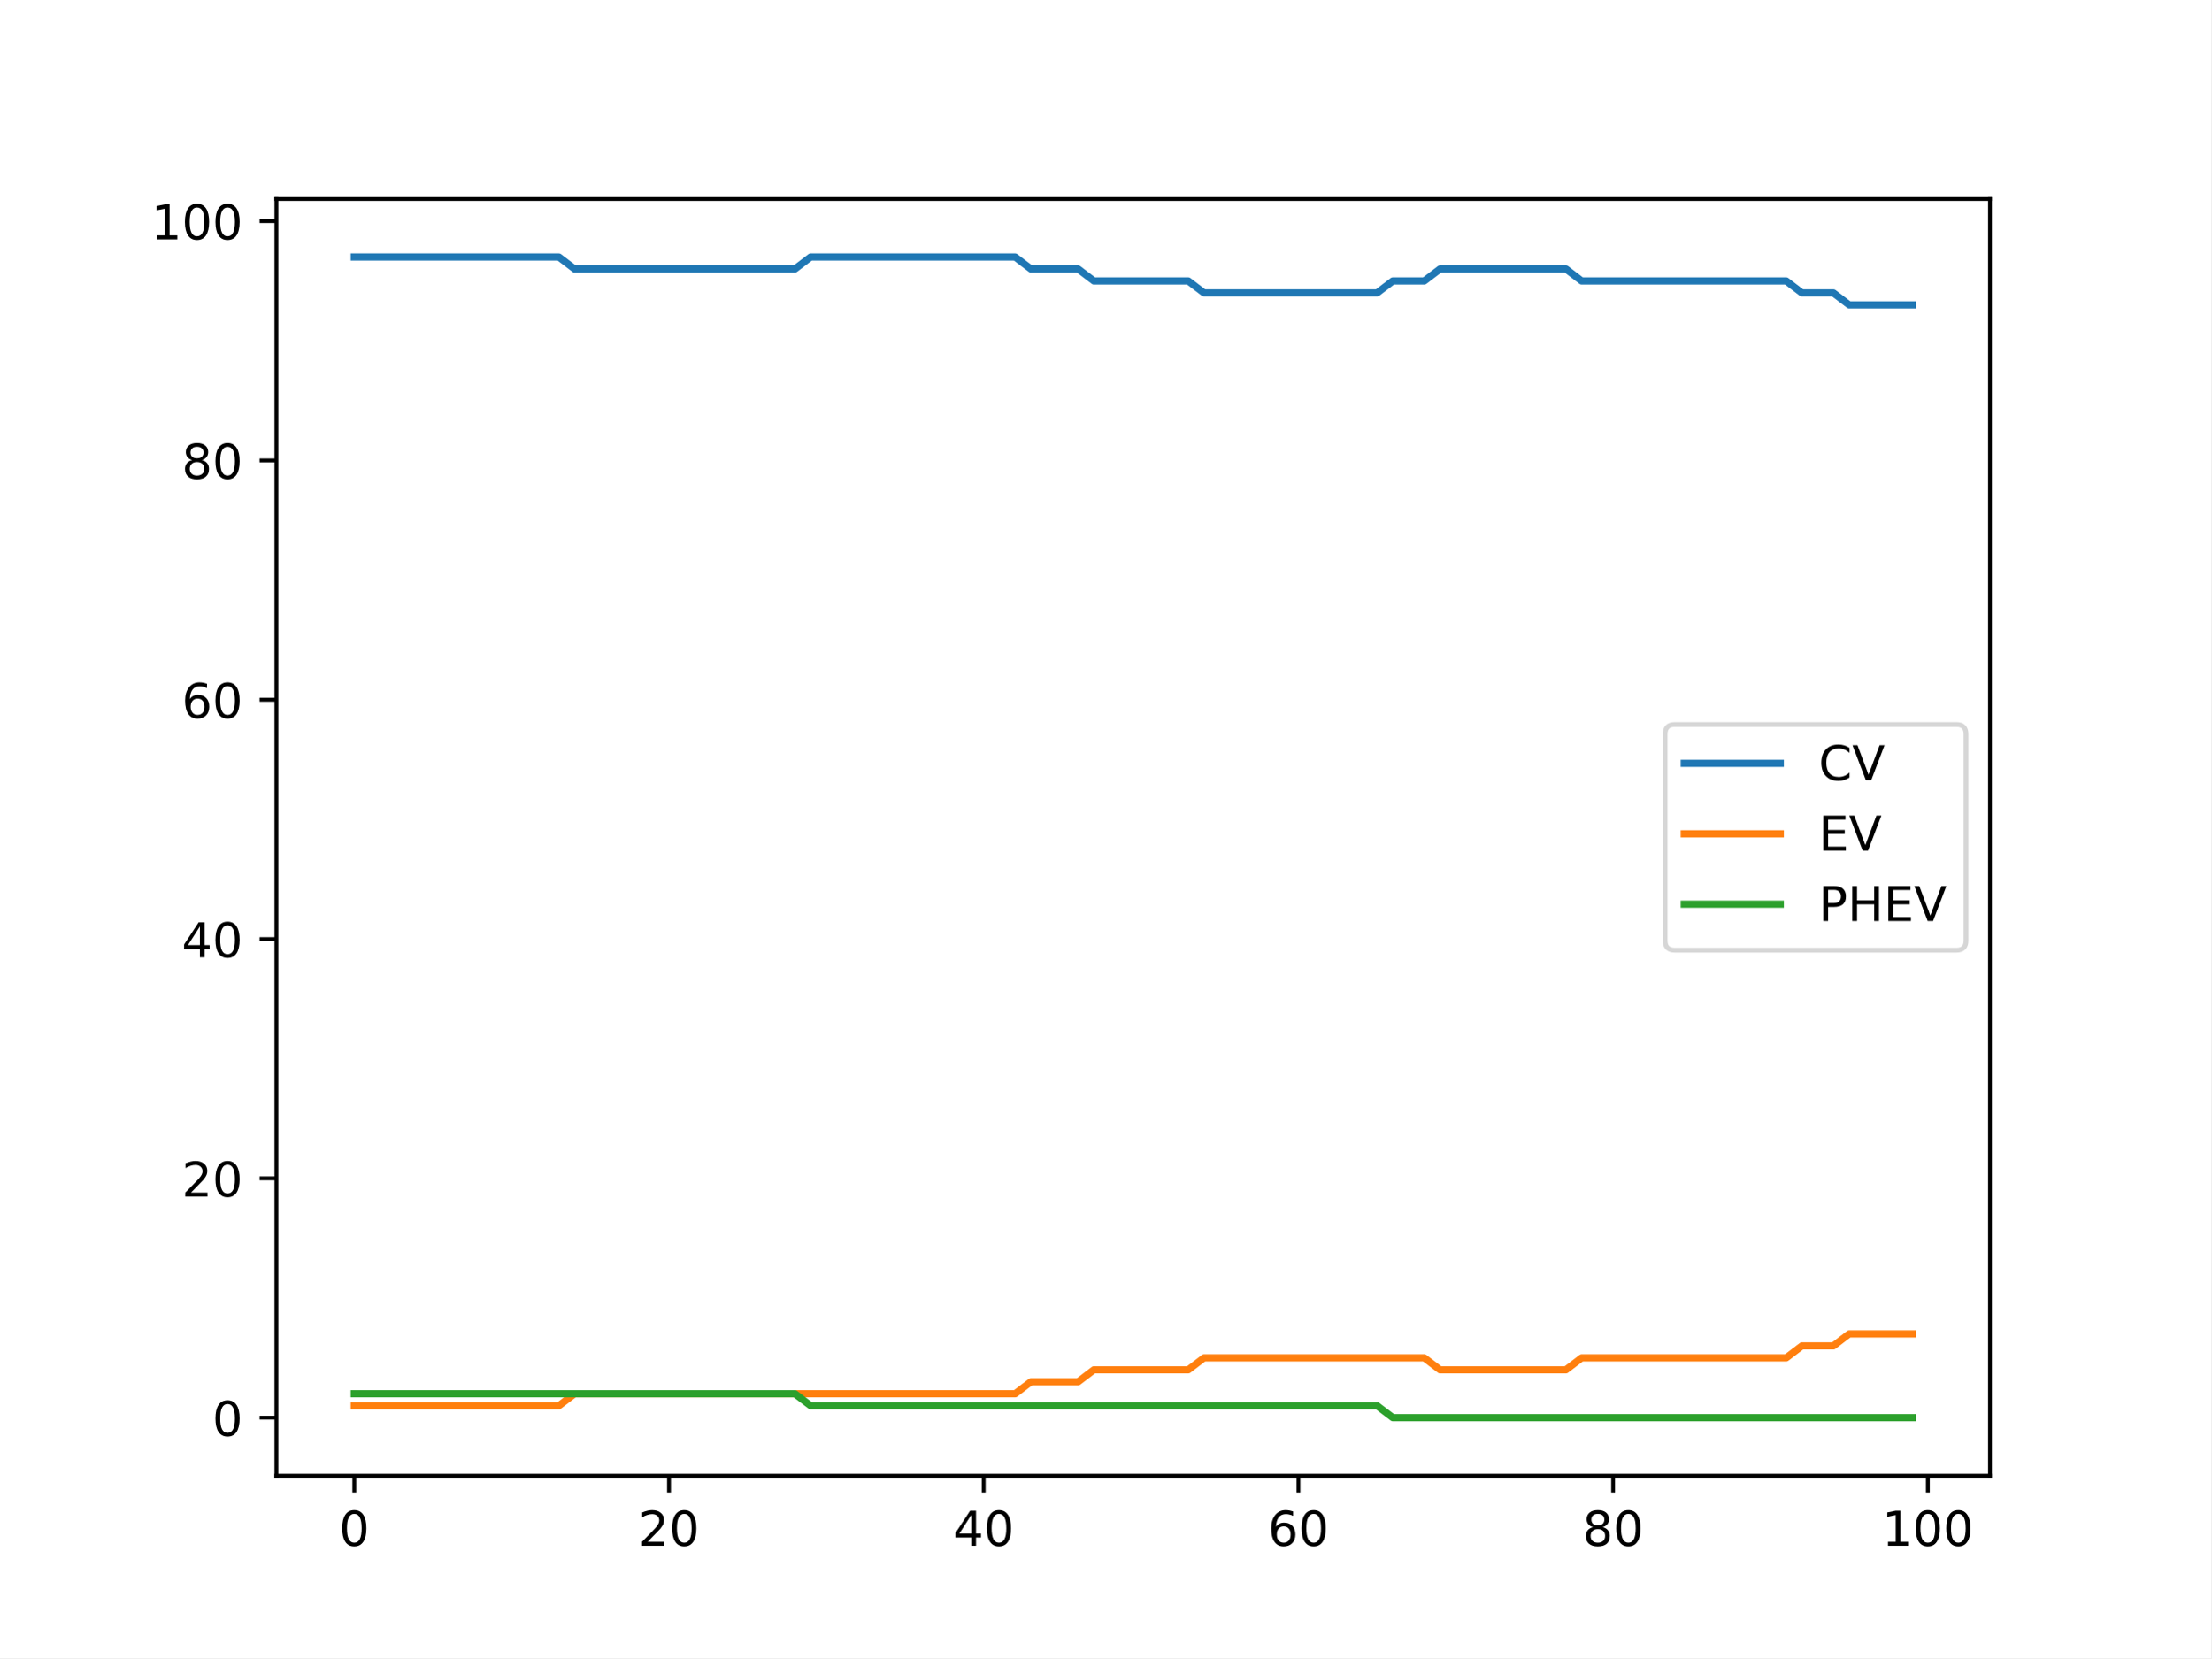
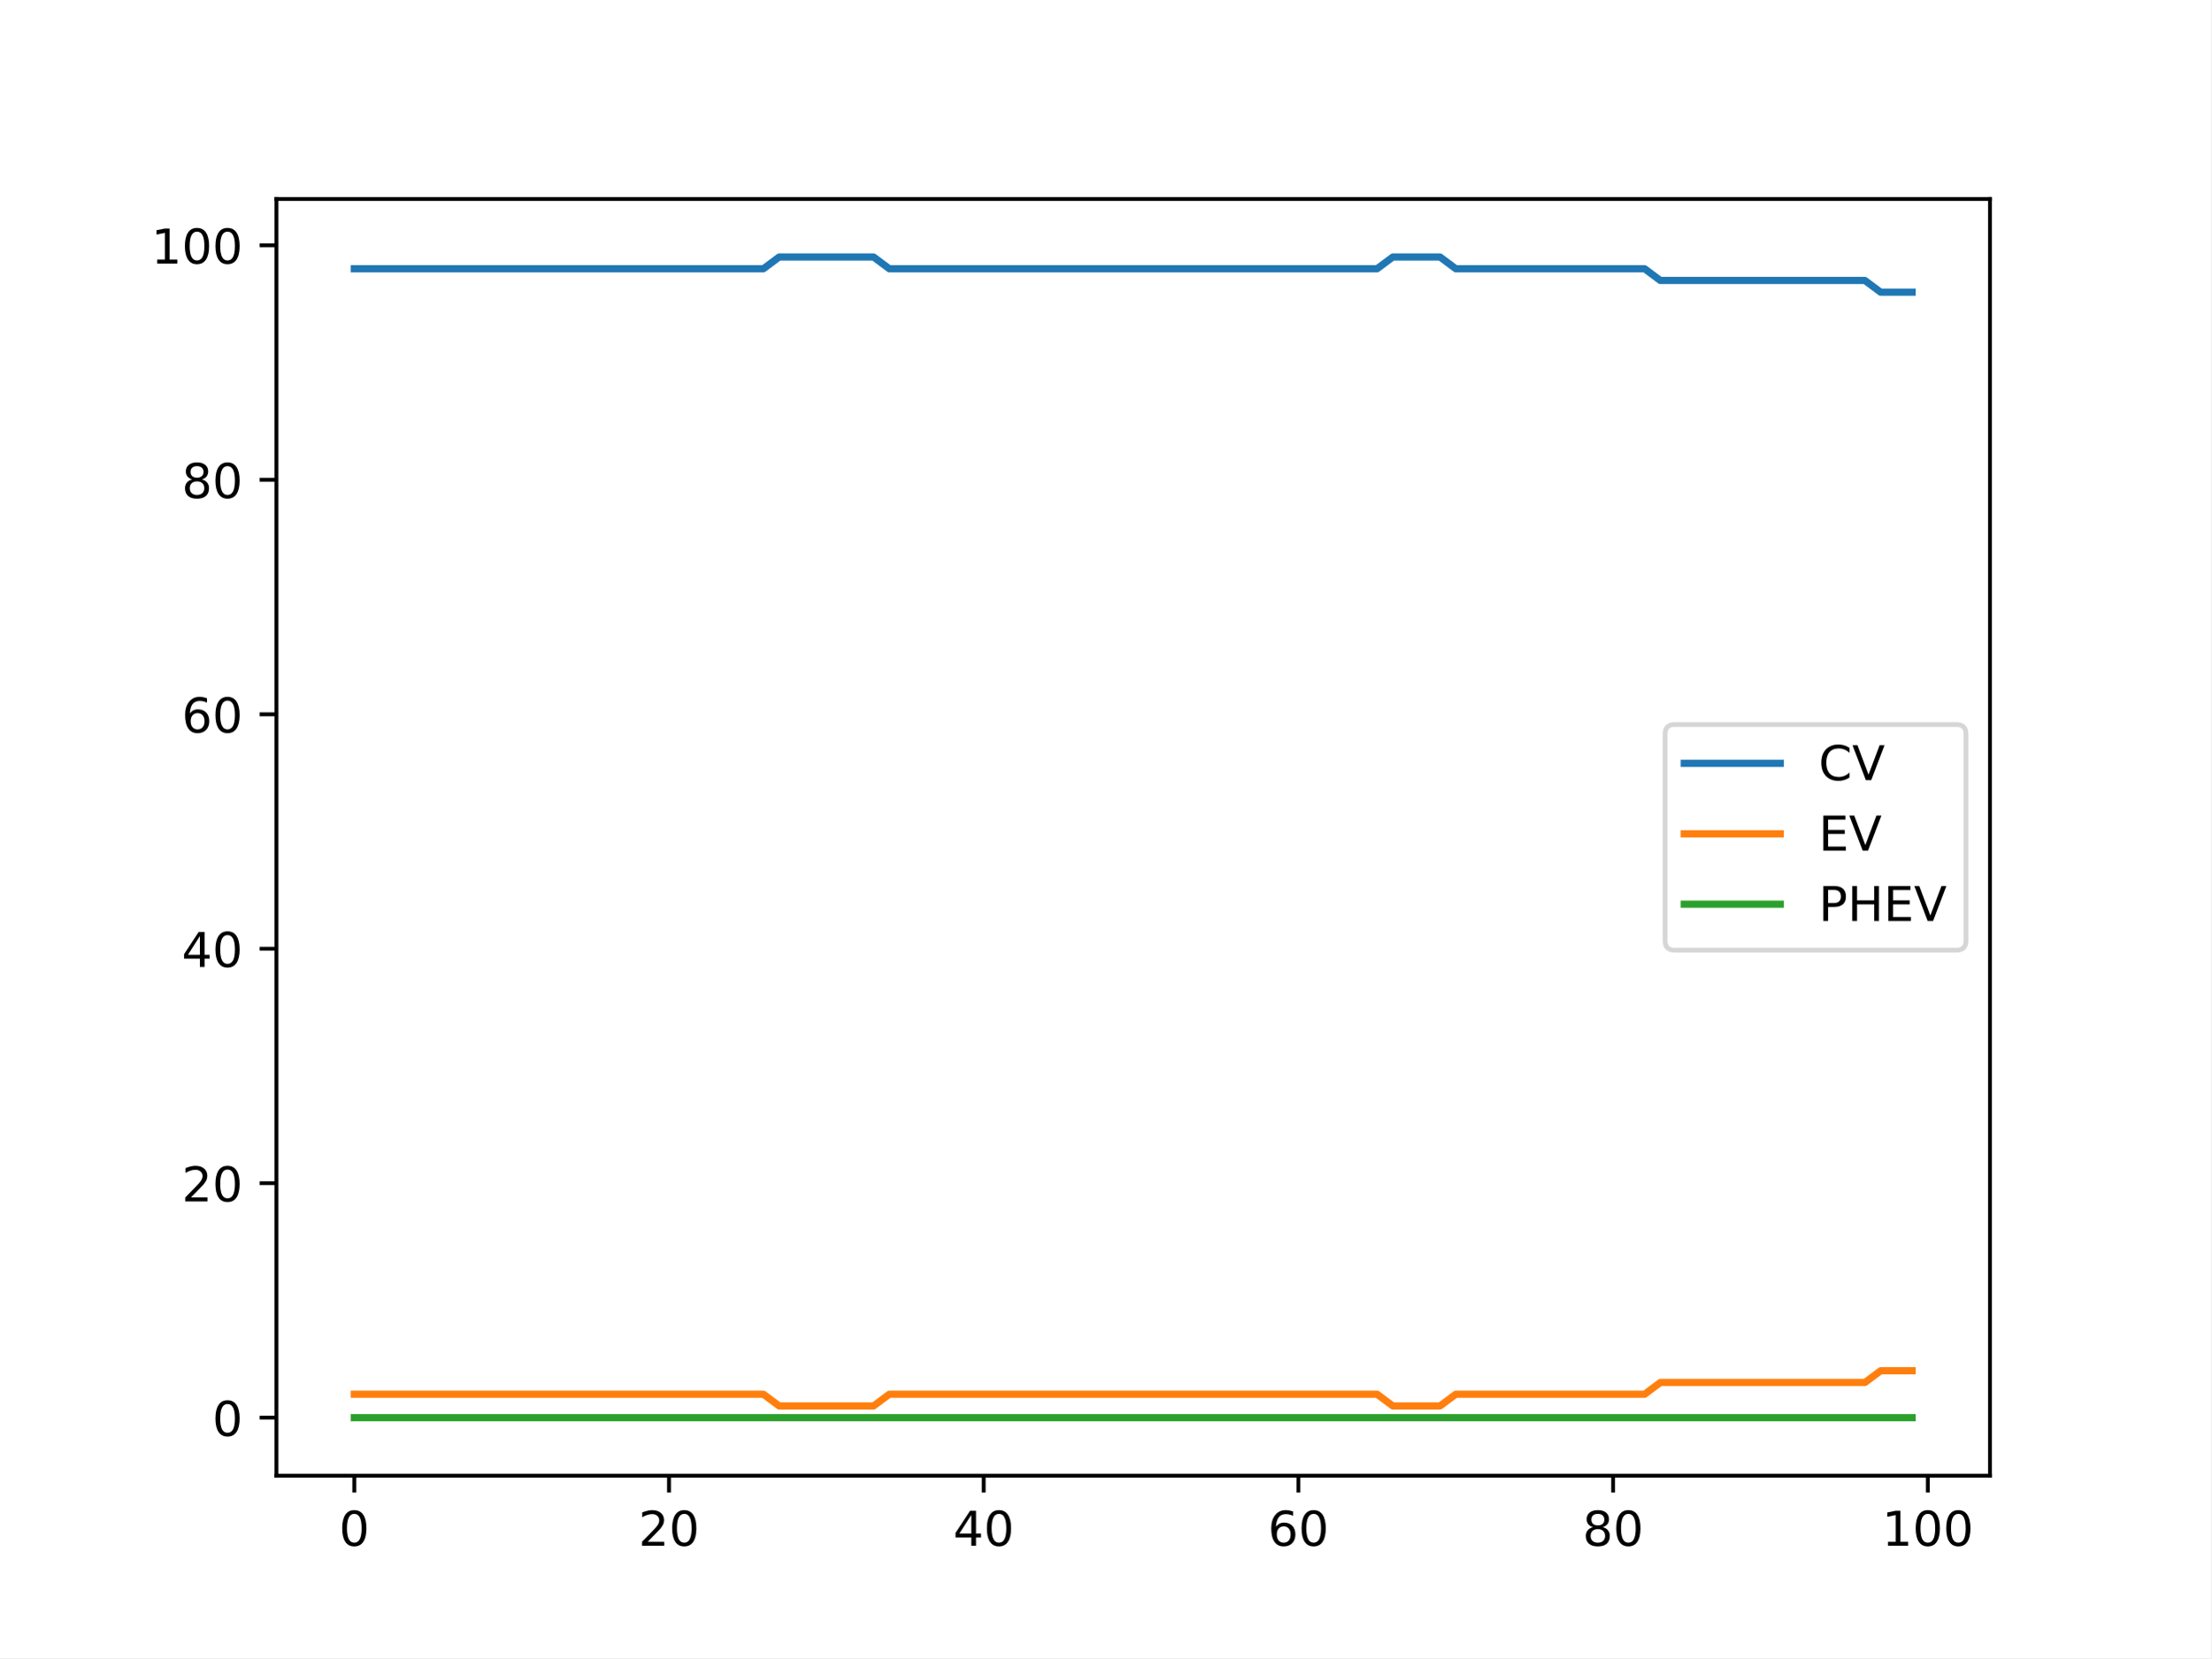
<svg xmlns="http://www.w3.org/2000/svg" xmlns:xlink="http://www.w3.org/1999/xlink" width="460.8pt" height="345.6pt" viewBox="0 0 460.8 345.6" version="1.1">
  <defs>
    <style type="text/css">*{stroke-linejoin: round; stroke-linecap: butt}</style>
  </defs>
  <g id="figure_1">
    <g id="patch_1">
      <path d="M 0 345.6  L 460.8 345.6  L 460.8 0  L 0 0  z " style="fill: #ffffff" />
    </g>
    <g id="axes_1">
      <g id="patch_2">
        <path d="M 57.6 307.584  L 414.72 307.584  L 414.72 41.472  L 57.6 41.472  z " style="fill: #ffffff" />
      </g>
      <g id="matplotlib.axis_1">
        <g id="xtick_1">
          <g id="line2d_1">
            <defs>
-               <path id="m87f577ab87" d="M 0 0  L 0 3.5  " style="stroke: #000000; stroke-width: 0.8" />
-             </defs>
-             <g>
-               <use xlink:href="#m87f577ab87" x="73.833" y="307.584" style="stroke: #000000; stroke-width: 0.8" />
+               <path id="m2d006d3822" d="M 0 0  L 0 3.5  " style="stroke: #000000; stroke-width: 0.8" />
+             </defs>
+             <g>
+               <use xlink:href="#m2d006d3822" x="73.833" y="307.584" style="stroke: #000000; stroke-width: 0.8" />
            </g>
          </g>
          <g id="text_1">
            <g transform="translate(70.65148 322.1824) scale(0.1 -0.1)">
              <defs>
                <path id="DejaVuSans-30" d="M 2034 4250  Q 1547 4250 1301 3770  Q 1056 3291 1056 2328  Q 1056 1369 1301 889  Q 1547 409 2034 409  Q 2525 409 2770 889  Q 3016 1369 3016 2328  Q 3016 3291 2770 3770  Q 2525 4250 2034 4250  z M 2034 4750  Q 2819 4750 3233 4129  Q 3647 3509 3647 2328  Q 3647 1150 3233 529  Q 2819 -91 2034 -91  Q 1250 -91 836 529  Q 422 1150 422 2328  Q 422 3509 836 4129  Q 1250 4750 2034 4750  z " transform="scale(0.015625)" />
              </defs>
              <use xlink:href="#DejaVuSans-30" />
            </g>
          </g>
        </g>
        <g id="xtick_2">
          <g id="line2d_2">
            <g>
-               <use xlink:href="#m87f577ab87" x="139.42" y="307.584" style="stroke: #000000; stroke-width: 0.8" />
+               <use xlink:href="#m2d006d3822" x="139.42" y="307.584" style="stroke: #000000; stroke-width: 0.8" />
            </g>
          </g>
          <g id="text_2">
            <g transform="translate(133.057 322.1824) scale(0.1 -0.1)">
              <defs>
                <path id="DejaVuSans-32" d="M 1228 531  L 3431 531  L 3431 0  L 469 0  L 469 531  Q 828 903 1448 1529  Q 2069 2156 2228 2338  Q 2531 2678 2651 2914  Q 2772 3150 2772 3378  Q 2772 3750 2511 3984  Q 2250 4219 1831 4219  Q 1534 4219 1204 4116  Q 875 4013 500 3803  L 500 4441  Q 881 4594 1212 4672  Q 1544 4750 1819 4750  Q 2544 4750 2975 4387  Q 3406 4025 3406 3419  Q 3406 3131 3298 2873  Q 3191 2616 2906 2266  Q 2828 2175 2409 1742  Q 1991 1309 1228 531  z " transform="scale(0.015625)" />
              </defs>
              <use xlink:href="#DejaVuSans-32" />
              <use xlink:href="#DejaVuSans-30" x="63.623" />
            </g>
          </g>
        </g>
        <g id="xtick_3">
          <g id="line2d_3">
            <g>
-               <use xlink:href="#m87f577ab87" x="205.006" y="307.584" style="stroke: #000000; stroke-width: 0.8" />
+               <use xlink:href="#m2d006d3822" x="205.006" y="307.584" style="stroke: #000000; stroke-width: 0.8" />
            </g>
          </g>
          <g id="text_3">
            <g transform="translate(198.6438 322.1824) scale(0.1 -0.1)">
              <defs>
                <path id="DejaVuSans-34" d="M 2419 4116  L 825 1625  L 2419 1625  L 2419 4116  z M 2253 4666  L 3047 4666  L 3047 1625  L 3713 1625  L 3713 1100  L 3047 1100  L 3047 0  L 2419 0  L 2419 1100  L 313 1100  L 313 1709  L 2253 4666  z " transform="scale(0.015625)" />
              </defs>
              <use xlink:href="#DejaVuSans-34" />
              <use xlink:href="#DejaVuSans-30" x="63.623" />
            </g>
          </g>
        </g>
        <g id="xtick_4">
          <g id="line2d_4">
            <g>
-               <use xlink:href="#m87f577ab87" x="270.593" y="307.584" style="stroke: #000000; stroke-width: 0.8" />
+               <use xlink:href="#m2d006d3822" x="270.593" y="307.584" style="stroke: #000000; stroke-width: 0.8" />
            </g>
          </g>
          <g id="text_4">
            <g transform="translate(264.2306 322.1824) scale(0.1 -0.1)">
              <defs>
                <path id="DejaVuSans-36" d="M 2113 2584  Q 1688 2584 1439 2293  Q 1191 2003 1191 1497  Q 1191 994 1439 701  Q 1688 409 2113 409  Q 2538 409 2786 701  Q 3034 994 3034 1497  Q 3034 2003 2786 2293  Q 2538 2584 2113 2584  z M 3366 4563  L 3366 3988  Q 3128 4100 2886 4159  Q 2644 4219 2406 4219  Q 1781 4219 1451 3797  Q 1122 3375 1075 2522  Q 1259 2794 1537 2939  Q 1816 3084 2150 3084  Q 2853 3084 3261 2657  Q 3669 2231 3669 1497  Q 3669 778 3244 343  Q 2819 -91 2113 -91  Q 1303 -91 875 529  Q 447 1150 447 2328  Q 447 3434 972 4092  Q 1497 4750 2381 4750  Q 2619 4750 2861 4703  Q 3103 4656 3366 4563  z " transform="scale(0.015625)" />
              </defs>
              <use xlink:href="#DejaVuSans-36" />
              <use xlink:href="#DejaVuSans-30" x="63.623" />
            </g>
          </g>
        </g>
        <g id="xtick_5">
          <g id="line2d_5">
            <g>
-               <use xlink:href="#m87f577ab87" x="336.18" y="307.584" style="stroke: #000000; stroke-width: 0.8" />
+               <use xlink:href="#m2d006d3822" x="336.18" y="307.584" style="stroke: #000000; stroke-width: 0.8" />
            </g>
          </g>
          <g id="text_5">
            <g transform="translate(329.8173 322.1824) scale(0.1 -0.1)">
              <defs>
                <path id="DejaVuSans-38" d="M 2034 2216  Q 1584 2216 1326 1975  Q 1069 1734 1069 1313  Q 1069 891 1326 650  Q 1584 409 2034 409  Q 2484 409 2743 651  Q 3003 894 3003 1313  Q 3003 1734 2745 1975  Q 2488 2216 2034 2216  z M 1403 2484  Q 997 2584 770 2862  Q 544 3141 544 3541  Q 544 4100 942 4425  Q 1341 4750 2034 4750  Q 2731 4750 3128 4425  Q 3525 4100 3525 3541  Q 3525 3141 3298 2862  Q 3072 2584 2669 2484  Q 3125 2378 3379 2068  Q 3634 1759 3634 1313  Q 3634 634 3220 271  Q 2806 -91 2034 -91  Q 1263 -91 848 271  Q 434 634 434 1313  Q 434 1759 690 2068  Q 947 2378 1403 2484  z M 1172 3481  Q 1172 3119 1398 2916  Q 1625 2713 2034 2713  Q 2441 2713 2670 2916  Q 2900 3119 2900 3481  Q 2900 3844 2670 4047  Q 2441 4250 2034 4250  Q 1625 4250 1398 4047  Q 1172 3844 1172 3481  z " transform="scale(0.015625)" />
              </defs>
              <use xlink:href="#DejaVuSans-38" />
              <use xlink:href="#DejaVuSans-30" x="63.623" />
            </g>
          </g>
        </g>
        <g id="xtick_6">
          <g id="line2d_6">
            <g>
-               <use xlink:href="#m87f577ab87" x="401.767" y="307.584" style="stroke: #000000; stroke-width: 0.8" />
+               <use xlink:href="#m2d006d3822" x="401.767" y="307.584" style="stroke: #000000; stroke-width: 0.8" />
            </g>
          </g>
          <g id="text_6">
            <g transform="translate(392.2229 322.1824) scale(0.1 -0.1)">
              <defs>
                <path id="DejaVuSans-31" d="M 794 531  L 1825 531  L 1825 4091  L 703 3866  L 703 4441  L 1819 4666  L 2450 4666  L 2450 531  L 3481 531  L 3481 0  L 794 0  L 794 531  z " transform="scale(0.015625)" />
              </defs>
              <use xlink:href="#DejaVuSans-31" />
              <use xlink:href="#DejaVuSans-30" x="63.623" />
              <use xlink:href="#DejaVuSans-30" x="127.246" />
            </g>
          </g>
        </g>
      </g>
      <g id="matplotlib.axis_2">
        <g id="ytick_1">
          <g id="line2d_7">
            <defs>
-               <path id="mcd252fe78c" d="M 0 0  L -3.5 0  " style="stroke: #000000; stroke-width: 0.8" />
-             </defs>
-             <g>
-               <use xlink:href="#mcd252fe78c" x="57.6" y="295.488" style="stroke: #000000; stroke-width: 0.8" />
+               <path id="mcac621f71d" d="M 0 0  L -3.5 0  " style="stroke: #000000; stroke-width: 0.8" />
+             </defs>
+             <g>
+               <use xlink:href="#mcac621f71d" x="57.6" y="295.488" style="stroke: #000000; stroke-width: 0.8" />
            </g>
          </g>
          <g id="text_7">
            <g transform="translate(44.2375 299.2872) scale(0.1 -0.1)">
              <use xlink:href="#DejaVuSans-30" />
            </g>
          </g>
        </g>
        <g id="ytick_2">
          <g id="line2d_8">
            <g>
-               <use xlink:href="#mcd252fe78c" x="57.6" y="245.608" style="stroke: #000000; stroke-width: 0.8" />
+               <use xlink:href="#mcac621f71d" x="57.6" y="246.615" style="stroke: #000000; stroke-width: 0.8" />
            </g>
          </g>
          <g id="text_8">
-             <g transform="translate(37.875 249.4068) scale(0.1 -0.1)">
+             <g transform="translate(37.875 250.4145) scale(0.1 -0.1)">
              <use xlink:href="#DejaVuSans-32" />
              <use xlink:href="#DejaVuSans-30" x="63.623" />
            </g>
          </g>
        </g>
        <g id="ytick_3">
          <g id="line2d_9">
            <g>
-               <use xlink:href="#mcd252fe78c" x="57.6" y="195.727" style="stroke: #000000; stroke-width: 0.8" />
+               <use xlink:href="#mcac621f71d" x="57.6" y="197.743" style="stroke: #000000; stroke-width: 0.8" />
            </g>
          </g>
          <g id="text_9">
-             <g transform="translate(37.875 199.5264) scale(0.1 -0.1)">
+             <g transform="translate(37.875 201.5418) scale(0.1 -0.1)">
              <use xlink:href="#DejaVuSans-34" />
              <use xlink:href="#DejaVuSans-30" x="63.623" />
            </g>
          </g>
        </g>
        <g id="ytick_4">
          <g id="line2d_10">
            <g>
-               <use xlink:href="#mcd252fe78c" x="57.6" y="145.847" style="stroke: #000000; stroke-width: 0.8" />
+               <use xlink:href="#mcac621f71d" x="57.6" y="148.87" style="stroke: #000000; stroke-width: 0.8" />
            </g>
          </g>
          <g id="text_10">
-             <g transform="translate(37.875 149.646) scale(0.1 -0.1)">
+             <g transform="translate(37.875 152.669) scale(0.1 -0.1)">
              <use xlink:href="#DejaVuSans-36" />
              <use xlink:href="#DejaVuSans-30" x="63.623" />
            </g>
          </g>
        </g>
        <g id="ytick_5">
          <g id="line2d_11">
            <g>
-               <use xlink:href="#mcd252fe78c" x="57.6" y="95.966" style="stroke: #000000; stroke-width: 0.8" />
+               <use xlink:href="#mcac621f71d" x="57.6" y="99.997" style="stroke: #000000; stroke-width: 0.8" />
            </g>
          </g>
          <g id="text_11">
-             <g transform="translate(37.875 99.76557) scale(0.1 -0.1)">
+             <g transform="translate(37.875 103.7963) scale(0.1 -0.1)">
              <use xlink:href="#DejaVuSans-38" />
              <use xlink:href="#DejaVuSans-30" x="63.623" />
            </g>
          </g>
        </g>
        <g id="ytick_6">
          <g id="line2d_12">
            <g>
-               <use xlink:href="#mcd252fe78c" x="57.6" y="46.086" style="stroke: #000000; stroke-width: 0.8" />
+               <use xlink:href="#mcac621f71d" x="57.6" y="51.124" style="stroke: #000000; stroke-width: 0.8" />
            </g>
          </g>
          <g id="text_12">
-             <g transform="translate(31.5125 49.88516) scale(0.1 -0.1)">
+             <g transform="translate(31.5125 54.92358) scale(0.1 -0.1)">
              <use xlink:href="#DejaVuSans-31" />
              <use xlink:href="#DejaVuSans-30" x="63.623" />
              <use xlink:href="#DejaVuSans-30" x="127.246" />
            </g>
          </g>
        </g>
      </g>
      <g id="line2d_13">
-         <path d="M 73.833 53.568  L 77.112 53.568  L 80.391 53.568  L 83.671 53.568  L 86.95 53.568  L 90.229 53.568  L 93.509 53.568  L 96.788 53.568  L 100.067 53.568  L 103.347 53.568  L 106.626 53.568  L 109.905 53.568  L 113.185 53.568  L 116.464 53.568  L 119.743 56.062  L 123.023 56.062  L 126.302 56.062  L 129.581 56.062  L 132.861 56.062  L 136.14 56.062  L 139.42 56.062  L 142.699 56.062  L 145.978 56.062  L 149.258 56.062  L 152.537 56.062  L 155.816 56.062  L 159.096 56.062  L 162.375 56.062  L 165.654 56.062  L 168.934 53.568  L 172.213 53.568  L 175.492 53.568  L 178.772 53.568  L 182.051 53.568  L 185.33 53.568  L 188.61 53.568  L 191.889 53.568  L 195.168 53.568  L 198.448 53.568  L 201.727 53.568  L 205.006 53.568  L 208.286 53.568  L 211.565 53.568  L 214.844 56.062  L 218.124 56.062  L 221.403 56.062  L 224.682 56.062  L 227.962 58.556  L 231.241 58.556  L 234.52 58.556  L 237.8 58.556  L 241.079 58.556  L 244.358 58.556  L 247.638 58.556  L 250.917 61.05  L 254.196 61.05  L 257.476 61.05  L 260.755 61.05  L 264.034 61.05  L 267.314 61.05  L 270.593 61.05  L 273.872 61.05  L 277.152 61.05  L 280.431 61.05  L 283.71 61.05  L 286.99 61.05  L 290.269 58.556  L 293.548 58.556  L 296.828 58.556  L 300.107 56.062  L 303.386 56.062  L 306.666 56.062  L 309.945 56.062  L 313.224 56.062  L 316.504 56.062  L 319.783 56.062  L 323.062 56.062  L 326.342 56.062  L 329.621 58.556  L 332.9 58.556  L 336.18 58.556  L 339.459 58.556  L 342.739 58.556  L 346.018 58.556  L 349.297 58.556  L 352.577 58.556  L 355.856 58.556  L 359.135 58.556  L 362.415 58.556  L 365.694 58.556  L 368.973 58.556  L 372.253 58.556  L 375.532 61.05  L 378.811 61.05  L 382.091 61.05  L 385.37 63.544  L 388.649 63.544  L 391.929 63.544  L 395.208 63.544  L 398.487 63.544  " clip-path="url(#pff6df3b142)" style="fill: none; stroke: #1f77b4; stroke-width: 1.5; stroke-linecap: square" />
+         <path d="M 73.833 56.012  L 77.112 56.012  L 80.391 56.012  L 83.671 56.012  L 86.95 56.012  L 90.229 56.012  L 93.509 56.012  L 96.788 56.012  L 100.067 56.012  L 103.347 56.012  L 106.626 56.012  L 109.905 56.012  L 113.185 56.012  L 116.464 56.012  L 119.743 56.012  L 123.023 56.012  L 126.302 56.012  L 129.581 56.012  L 132.861 56.012  L 136.14 56.012  L 139.42 56.012  L 142.699 56.012  L 145.978 56.012  L 149.258 56.012  L 152.537 56.012  L 155.816 56.012  L 159.096 56.012  L 162.375 53.568  L 165.654 53.568  L 168.934 53.568  L 172.213 53.568  L 175.492 53.568  L 178.772 53.568  L 182.051 53.568  L 185.33 56.012  L 188.61 56.012  L 191.889 56.012  L 195.168 56.012  L 198.448 56.012  L 201.727 56.012  L 205.006 56.012  L 208.286 56.012  L 211.565 56.012  L 214.844 56.012  L 218.124 56.012  L 221.403 56.012  L 224.682 56.012  L 227.962 56.012  L 231.241 56.012  L 234.52 56.012  L 237.8 56.012  L 241.079 56.012  L 244.358 56.012  L 247.638 56.012  L 250.917 56.012  L 254.196 56.012  L 257.476 56.012  L 260.755 56.012  L 264.034 56.012  L 267.314 56.012  L 270.593 56.012  L 273.872 56.012  L 277.152 56.012  L 280.431 56.012  L 283.71 56.012  L 286.99 56.012  L 290.269 53.568  L 293.548 53.568  L 296.828 53.568  L 300.107 53.568  L 303.386 56.012  L 306.666 56.012  L 309.945 56.012  L 313.224 56.012  L 316.504 56.012  L 319.783 56.012  L 323.062 56.012  L 326.342 56.012  L 329.621 56.012  L 332.9 56.012  L 336.18 56.012  L 339.459 56.012  L 342.739 56.012  L 346.018 58.455  L 349.297 58.455  L 352.577 58.455  L 355.856 58.455  L 359.135 58.455  L 362.415 58.455  L 365.694 58.455  L 368.973 58.455  L 372.253 58.455  L 375.532 58.455  L 378.811 58.455  L 382.091 58.455  L 385.37 58.455  L 388.649 58.455  L 391.929 60.899  L 395.208 60.899  L 398.487 60.899  " clip-path="url(#pdc76d60cc9)" style="fill: none; stroke: #1f77b4; stroke-width: 1.5; stroke-linecap: square" />
      </g>
      <g id="line2d_14">
-         <path d="M 73.833 292.994  L 77.112 292.994  L 80.391 292.994  L 83.671 292.994  L 86.95 292.994  L 90.229 292.994  L 93.509 292.994  L 96.788 292.994  L 100.067 292.994  L 103.347 292.994  L 106.626 292.994  L 109.905 292.994  L 113.185 292.994  L 116.464 292.994  L 119.743 290.5  L 123.023 290.5  L 126.302 290.5  L 129.581 290.5  L 132.861 290.5  L 136.14 290.5  L 139.42 290.5  L 142.699 290.5  L 145.978 290.5  L 149.258 290.5  L 152.537 290.5  L 155.816 290.5  L 159.096 290.5  L 162.375 290.5  L 165.654 290.5  L 168.934 290.5  L 172.213 290.5  L 175.492 290.5  L 178.772 290.5  L 182.051 290.5  L 185.33 290.5  L 188.61 290.5  L 191.889 290.5  L 195.168 290.5  L 198.448 290.5  L 201.727 290.5  L 205.006 290.5  L 208.286 290.5  L 211.565 290.5  L 214.844 288.006  L 218.124 288.006  L 221.403 288.006  L 224.682 288.006  L 227.962 285.512  L 231.241 285.512  L 234.52 285.512  L 237.8 285.512  L 241.079 285.512  L 244.358 285.512  L 247.638 285.512  L 250.917 283.018  L 254.196 283.018  L 257.476 283.018  L 260.755 283.018  L 264.034 283.018  L 267.314 283.018  L 270.593 283.018  L 273.872 283.018  L 277.152 283.018  L 280.431 283.018  L 283.71 283.018  L 286.99 283.018  L 290.269 283.018  L 293.548 283.018  L 296.828 283.018  L 300.107 285.512  L 303.386 285.512  L 306.666 285.512  L 309.945 285.512  L 313.224 285.512  L 316.504 285.512  L 319.783 285.512  L 323.062 285.512  L 326.342 285.512  L 329.621 283.018  L 332.9 283.018  L 336.18 283.018  L 339.459 283.018  L 342.739 283.018  L 346.018 283.018  L 349.297 283.018  L 352.577 283.018  L 355.856 283.018  L 359.135 283.018  L 362.415 283.018  L 365.694 283.018  L 368.973 283.018  L 372.253 283.018  L 375.532 280.524  L 378.811 280.524  L 382.091 280.524  L 385.37 278.03  L 388.649 278.03  L 391.929 278.03  L 395.208 278.03  L 398.487 278.03  " clip-path="url(#pff6df3b142)" style="fill: none; stroke: #ff7f0e; stroke-width: 1.5; stroke-linecap: square" />
+         <path d="M 73.833 290.601  L 77.112 290.601  L 80.391 290.601  L 83.671 290.601  L 86.95 290.601  L 90.229 290.601  L 93.509 290.601  L 96.788 290.601  L 100.067 290.601  L 103.347 290.601  L 106.626 290.601  L 109.905 290.601  L 113.185 290.601  L 116.464 290.601  L 119.743 290.601  L 123.023 290.601  L 126.302 290.601  L 129.581 290.601  L 132.861 290.601  L 136.14 290.601  L 139.42 290.601  L 142.699 290.601  L 145.978 290.601  L 149.258 290.601  L 152.537 290.601  L 155.816 290.601  L 159.096 290.601  L 162.375 293.044  L 165.654 293.044  L 168.934 293.044  L 172.213 293.044  L 175.492 293.044  L 178.772 293.044  L 182.051 293.044  L 185.33 290.601  L 188.61 290.601  L 191.889 290.601  L 195.168 290.601  L 198.448 290.601  L 201.727 290.601  L 205.006 290.601  L 208.286 290.601  L 211.565 290.601  L 214.844 290.601  L 218.124 290.601  L 221.403 290.601  L 224.682 290.601  L 227.962 290.601  L 231.241 290.601  L 234.52 290.601  L 237.8 290.601  L 241.079 290.601  L 244.358 290.601  L 247.638 290.601  L 250.917 290.601  L 254.196 290.601  L 257.476 290.601  L 260.755 290.601  L 264.034 290.601  L 267.314 290.601  L 270.593 290.601  L 273.872 290.601  L 277.152 290.601  L 280.431 290.601  L 283.71 290.601  L 286.99 290.601  L 290.269 293.044  L 293.548 293.044  L 296.828 293.044  L 300.107 293.044  L 303.386 290.601  L 306.666 290.601  L 309.945 290.601  L 313.224 290.601  L 316.504 290.601  L 319.783 290.601  L 323.062 290.601  L 326.342 290.601  L 329.621 290.601  L 332.9 290.601  L 336.18 290.601  L 339.459 290.601  L 342.739 290.601  L 346.018 288.157  L 349.297 288.157  L 352.577 288.157  L 355.856 288.157  L 359.135 288.157  L 362.415 288.157  L 365.694 288.157  L 368.973 288.157  L 372.253 288.157  L 375.532 288.157  L 378.811 288.157  L 382.091 288.157  L 385.37 288.157  L 388.649 288.157  L 391.929 285.713  L 395.208 285.713  L 398.487 285.713  " clip-path="url(#pdc76d60cc9)" style="fill: none; stroke: #ff7f0e; stroke-width: 1.5; stroke-linecap: square" />
      </g>
      <g id="line2d_15">
-         <path d="M 73.833 290.5  L 77.112 290.5  L 80.391 290.5  L 83.671 290.5  L 86.95 290.5  L 90.229 290.5  L 93.509 290.5  L 96.788 290.5  L 100.067 290.5  L 103.347 290.5  L 106.626 290.5  L 109.905 290.5  L 113.185 290.5  L 116.464 290.5  L 119.743 290.5  L 123.023 290.5  L 126.302 290.5  L 129.581 290.5  L 132.861 290.5  L 136.14 290.5  L 139.42 290.5  L 142.699 290.5  L 145.978 290.5  L 149.258 290.5  L 152.537 290.5  L 155.816 290.5  L 159.096 290.5  L 162.375 290.5  L 165.654 290.5  L 168.934 292.994  L 172.213 292.994  L 175.492 292.994  L 178.772 292.994  L 182.051 292.994  L 185.33 292.994  L 188.61 292.994  L 191.889 292.994  L 195.168 292.994  L 198.448 292.994  L 201.727 292.994  L 205.006 292.994  L 208.286 292.994  L 211.565 292.994  L 214.844 292.994  L 218.124 292.994  L 221.403 292.994  L 224.682 292.994  L 227.962 292.994  L 231.241 292.994  L 234.52 292.994  L 237.8 292.994  L 241.079 292.994  L 244.358 292.994  L 247.638 292.994  L 250.917 292.994  L 254.196 292.994  L 257.476 292.994  L 260.755 292.994  L 264.034 292.994  L 267.314 292.994  L 270.593 292.994  L 273.872 292.994  L 277.152 292.994  L 280.431 292.994  L 283.71 292.994  L 286.99 292.994  L 290.269 295.488  L 293.548 295.488  L 296.828 295.488  L 300.107 295.488  L 303.386 295.488  L 306.666 295.488  L 309.945 295.488  L 313.224 295.488  L 316.504 295.488  L 319.783 295.488  L 323.062 295.488  L 326.342 295.488  L 329.621 295.488  L 332.9 295.488  L 336.18 295.488  L 339.459 295.488  L 342.739 295.488  L 346.018 295.488  L 349.297 295.488  L 352.577 295.488  L 355.856 295.488  L 359.135 295.488  L 362.415 295.488  L 365.694 295.488  L 368.973 295.488  L 372.253 295.488  L 375.532 295.488  L 378.811 295.488  L 382.091 295.488  L 385.37 295.488  L 388.649 295.488  L 391.929 295.488  L 395.208 295.488  L 398.487 295.488  " clip-path="url(#pff6df3b142)" style="fill: none; stroke: #2ca02c; stroke-width: 1.5; stroke-linecap: square" />
+         <path d="M 73.833 295.488  L 77.112 295.488  L 80.391 295.488  L 83.671 295.488  L 86.95 295.488  L 90.229 295.488  L 93.509 295.488  L 96.788 295.488  L 100.067 295.488  L 103.347 295.488  L 106.626 295.488  L 109.905 295.488  L 113.185 295.488  L 116.464 295.488  L 119.743 295.488  L 123.023 295.488  L 126.302 295.488  L 129.581 295.488  L 132.861 295.488  L 136.14 295.488  L 139.42 295.488  L 142.699 295.488  L 145.978 295.488  L 149.258 295.488  L 152.537 295.488  L 155.816 295.488  L 159.096 295.488  L 162.375 295.488  L 165.654 295.488  L 168.934 295.488  L 172.213 295.488  L 175.492 295.488  L 178.772 295.488  L 182.051 295.488  L 185.33 295.488  L 188.61 295.488  L 191.889 295.488  L 195.168 295.488  L 198.448 295.488  L 201.727 295.488  L 205.006 295.488  L 208.286 295.488  L 211.565 295.488  L 214.844 295.488  L 218.124 295.488  L 221.403 295.488  L 224.682 295.488  L 227.962 295.488  L 231.241 295.488  L 234.52 295.488  L 237.8 295.488  L 241.079 295.488  L 244.358 295.488  L 247.638 295.488  L 250.917 295.488  L 254.196 295.488  L 257.476 295.488  L 260.755 295.488  L 264.034 295.488  L 267.314 295.488  L 270.593 295.488  L 273.872 295.488  L 277.152 295.488  L 280.431 295.488  L 283.71 295.488  L 286.99 295.488  L 290.269 295.488  L 293.548 295.488  L 296.828 295.488  L 300.107 295.488  L 303.386 295.488  L 306.666 295.488  L 309.945 295.488  L 313.224 295.488  L 316.504 295.488  L 319.783 295.488  L 323.062 295.488  L 326.342 295.488  L 329.621 295.488  L 332.9 295.488  L 336.18 295.488  L 339.459 295.488  L 342.739 295.488  L 346.018 295.488  L 349.297 295.488  L 352.577 295.488  L 355.856 295.488  L 359.135 295.488  L 362.415 295.488  L 365.694 295.488  L 368.973 295.488  L 372.253 295.488  L 375.532 295.488  L 378.811 295.488  L 382.091 295.488  L 385.37 295.488  L 388.649 295.488  L 391.929 295.488  L 395.208 295.488  L 398.487 295.488  " clip-path="url(#pdc76d60cc9)" style="fill: none; stroke: #2ca02c; stroke-width: 1.5; stroke-linecap: square" />
      </g>
      <g id="patch_3">
        <path d="M 57.6 307.584  L 57.6 41.472  " style="fill: none; stroke: #000000; stroke-width: 0.8; stroke-linejoin: miter; stroke-linecap: square" />
      </g>
      <g id="patch_4">
        <path d="M 414.72 307.584  L 414.72 41.472  " style="fill: none; stroke: #000000; stroke-width: 0.8; stroke-linejoin: miter; stroke-linecap: square" />
      </g>
      <g id="patch_5">
        <path d="M 57.6 307.584  L 414.72 307.584  " style="fill: none; stroke: #000000; stroke-width: 0.8; stroke-linejoin: miter; stroke-linecap: square" />
      </g>
      <g id="patch_6">
        <path d="M 57.6 41.472  L 414.72 41.472  " style="fill: none; stroke: #000000; stroke-width: 0.8; stroke-linejoin: miter; stroke-linecap: square" />
      </g>
      <g id="legend_1">
        <g id="patch_7">
          <path d="M 349.011 198.045  L 407.72 198.045  Q 409.72 198.045 409.72 196.045  L 409.72 153.011  Q 409.72 151.011 407.72 151.011  L 349.011 151.011  Q 347.011 151.011 347.011 153.011  L 347.011 196.045  Q 347.011 198.045 349.011 198.045  z " style="fill: #ffffff; opacity: 0.8; stroke: #cccccc; stroke-linejoin: miter" />
        </g>
        <g id="line2d_16">
          <path d="M 351.011 159.109  L 361.011 159.109  L 371.011 159.109  " style="fill: none; stroke: #1f77b4; stroke-width: 1.5; stroke-linecap: square" />
        </g>
        <g id="text_13">
          <g transform="translate(379.0106 162.6093) scale(0.1 -0.1)">
            <defs>
              <path id="DejaVuSans-43" d="M 4122 4306  L 4122 3641  Q 3803 3938 3442 4084  Q 3081 4231 2675 4231  Q 1875 4231 1450 3742  Q 1025 3253 1025 2328  Q 1025 1406 1450 917  Q 1875 428 2675 428  Q 3081 428 3442 575  Q 3803 722 4122 1019  L 4122 359  Q 3791 134 3420 21  Q 3050 -91 2638 -91  Q 1578 -91 968 557  Q 359 1206 359 2328  Q 359 3453 968 4101  Q 1578 4750 2638 4750  Q 3056 4750 3426 4639  Q 3797 4528 4122 4306  z " transform="scale(0.015625)" />
              <path id="DejaVuSans-56" d="M 1831 0  L 50 4666  L 709 4666  L 2188 738  L 3669 4666  L 4325 4666  L 2547 0  L 1831 0  z " transform="scale(0.015625)" />
            </defs>
            <use xlink:href="#DejaVuSans-43" />
            <use xlink:href="#DejaVuSans-56" x="69.824" />
          </g>
        </g>
        <g id="line2d_17">
          <path d="M 351.011 173.787  L 361.011 173.787  L 371.011 173.787  " style="fill: none; stroke: #ff7f0e; stroke-width: 1.5; stroke-linecap: square" />
        </g>
        <g id="text_14">
          <g transform="translate(379.0106 177.2874) scale(0.1 -0.1)">
            <defs>
              <path id="DejaVuSans-45" d="M 628 4666  L 3578 4666  L 3578 4134  L 1259 4134  L 1259 2753  L 3481 2753  L 3481 2222  L 1259 2222  L 1259 531  L 3634 531  L 3634 0  L 628 0  L 628 4666  z " transform="scale(0.015625)" />
            </defs>
            <use xlink:href="#DejaVuSans-45" />
            <use xlink:href="#DejaVuSans-56" x="63.184" />
          </g>
        </g>
        <g id="line2d_18">
          <path d="M 351.011 188.465  L 361.011 188.465  L 371.011 188.465  " style="fill: none; stroke: #2ca02c; stroke-width: 1.5; stroke-linecap: square" />
        </g>
        <g id="text_15">
          <g transform="translate(379.0106 191.9655) scale(0.1 -0.1)">
            <defs>
              <path id="DejaVuSans-50" d="M 1259 4147  L 1259 2394  L 2053 2394  Q 2494 2394 2734 2622  Q 2975 2850 2975 3272  Q 2975 3691 2734 3919  Q 2494 4147 2053 4147  L 1259 4147  z M 628 4666  L 2053 4666  Q 2838 4666 3239 4311  Q 3641 3956 3641 3272  Q 3641 2581 3239 2228  Q 2838 1875 2053 1875  L 1259 1875  L 1259 0  L 628 0  L 628 4666  z " transform="scale(0.015625)" />
              <path id="DejaVuSans-48" d="M 628 4666  L 1259 4666  L 1259 2753  L 3553 2753  L 3553 4666  L 4184 4666  L 4184 0  L 3553 0  L 3553 2222  L 1259 2222  L 1259 0  L 628 0  L 628 4666  z " transform="scale(0.015625)" />
            </defs>
            <use xlink:href="#DejaVuSans-50" />
            <use xlink:href="#DejaVuSans-48" x="60.303" />
            <use xlink:href="#DejaVuSans-45" x="135.498" />
            <use xlink:href="#DejaVuSans-56" x="198.682" />
          </g>
        </g>
      </g>
    </g>
  </g>
  <defs>
-     <clipPath id="pff6df3b142">
+     <clipPath id="pdc76d60cc9">
      <rect x="57.6" y="41.472" width="357.12" height="266.112" />
    </clipPath>
  </defs>
</svg>
